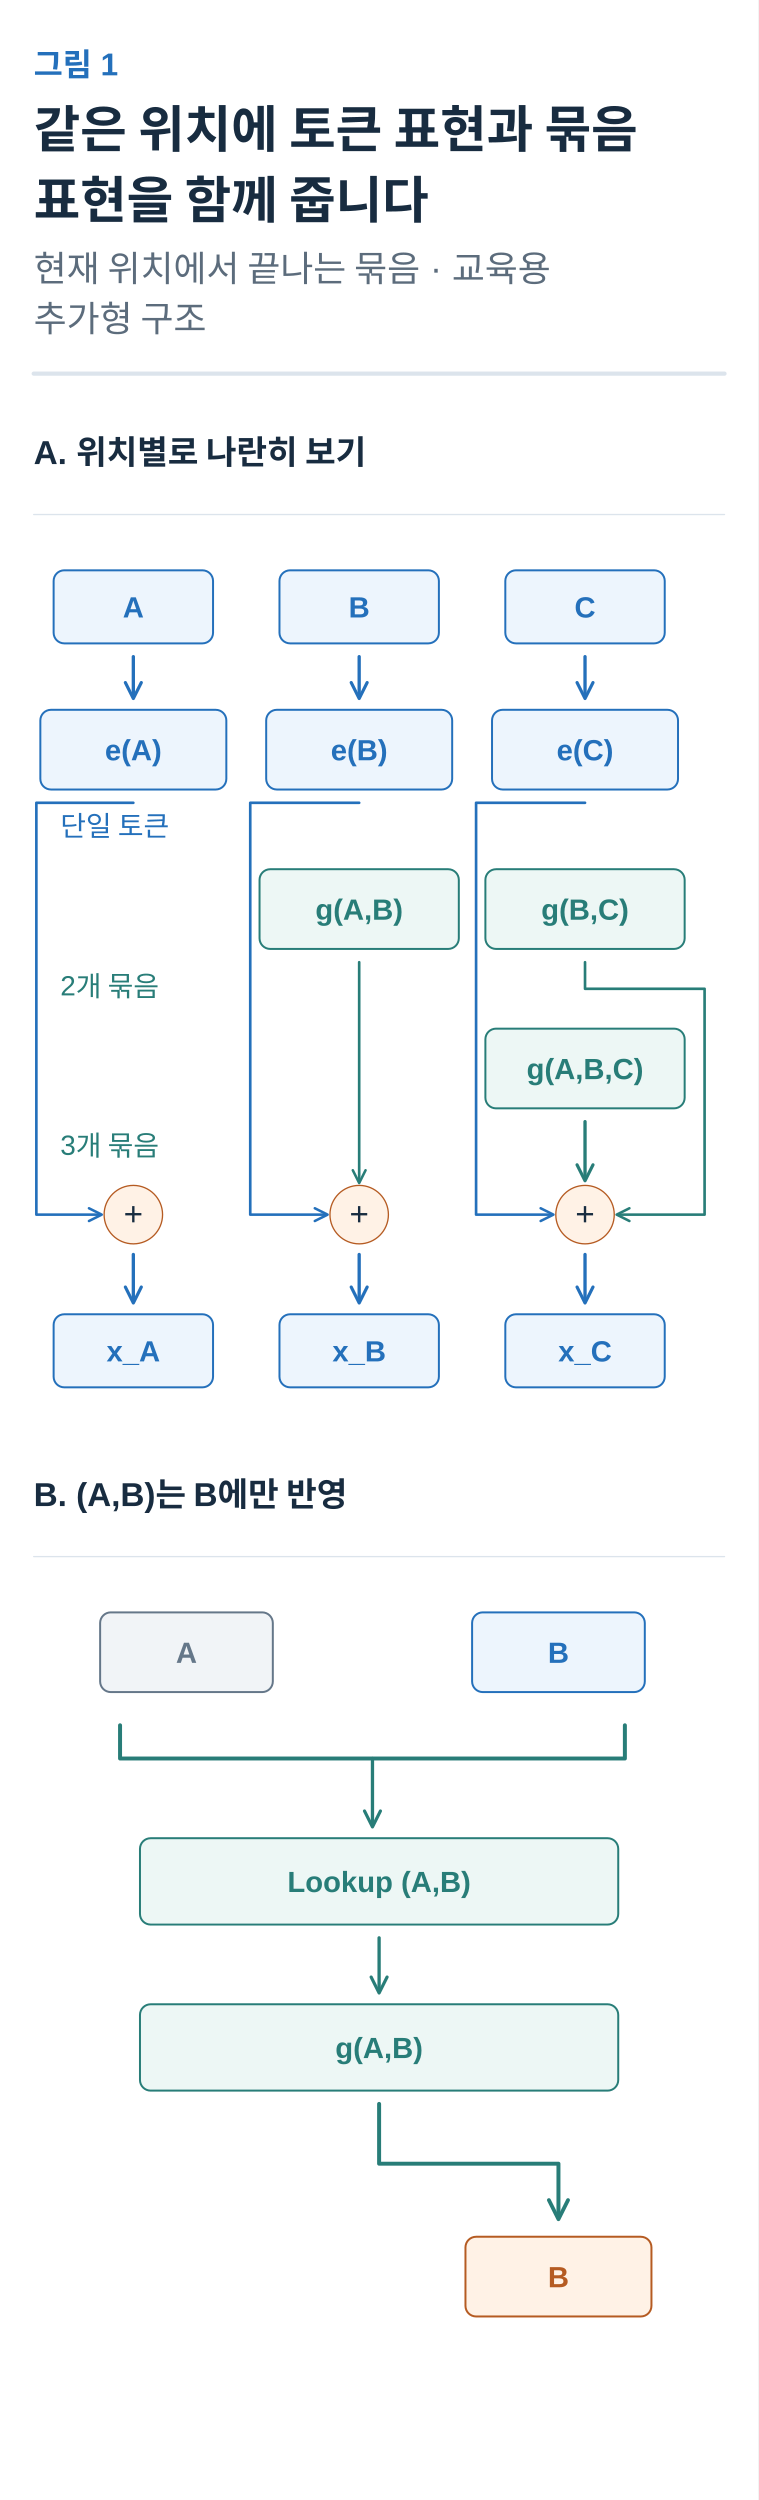
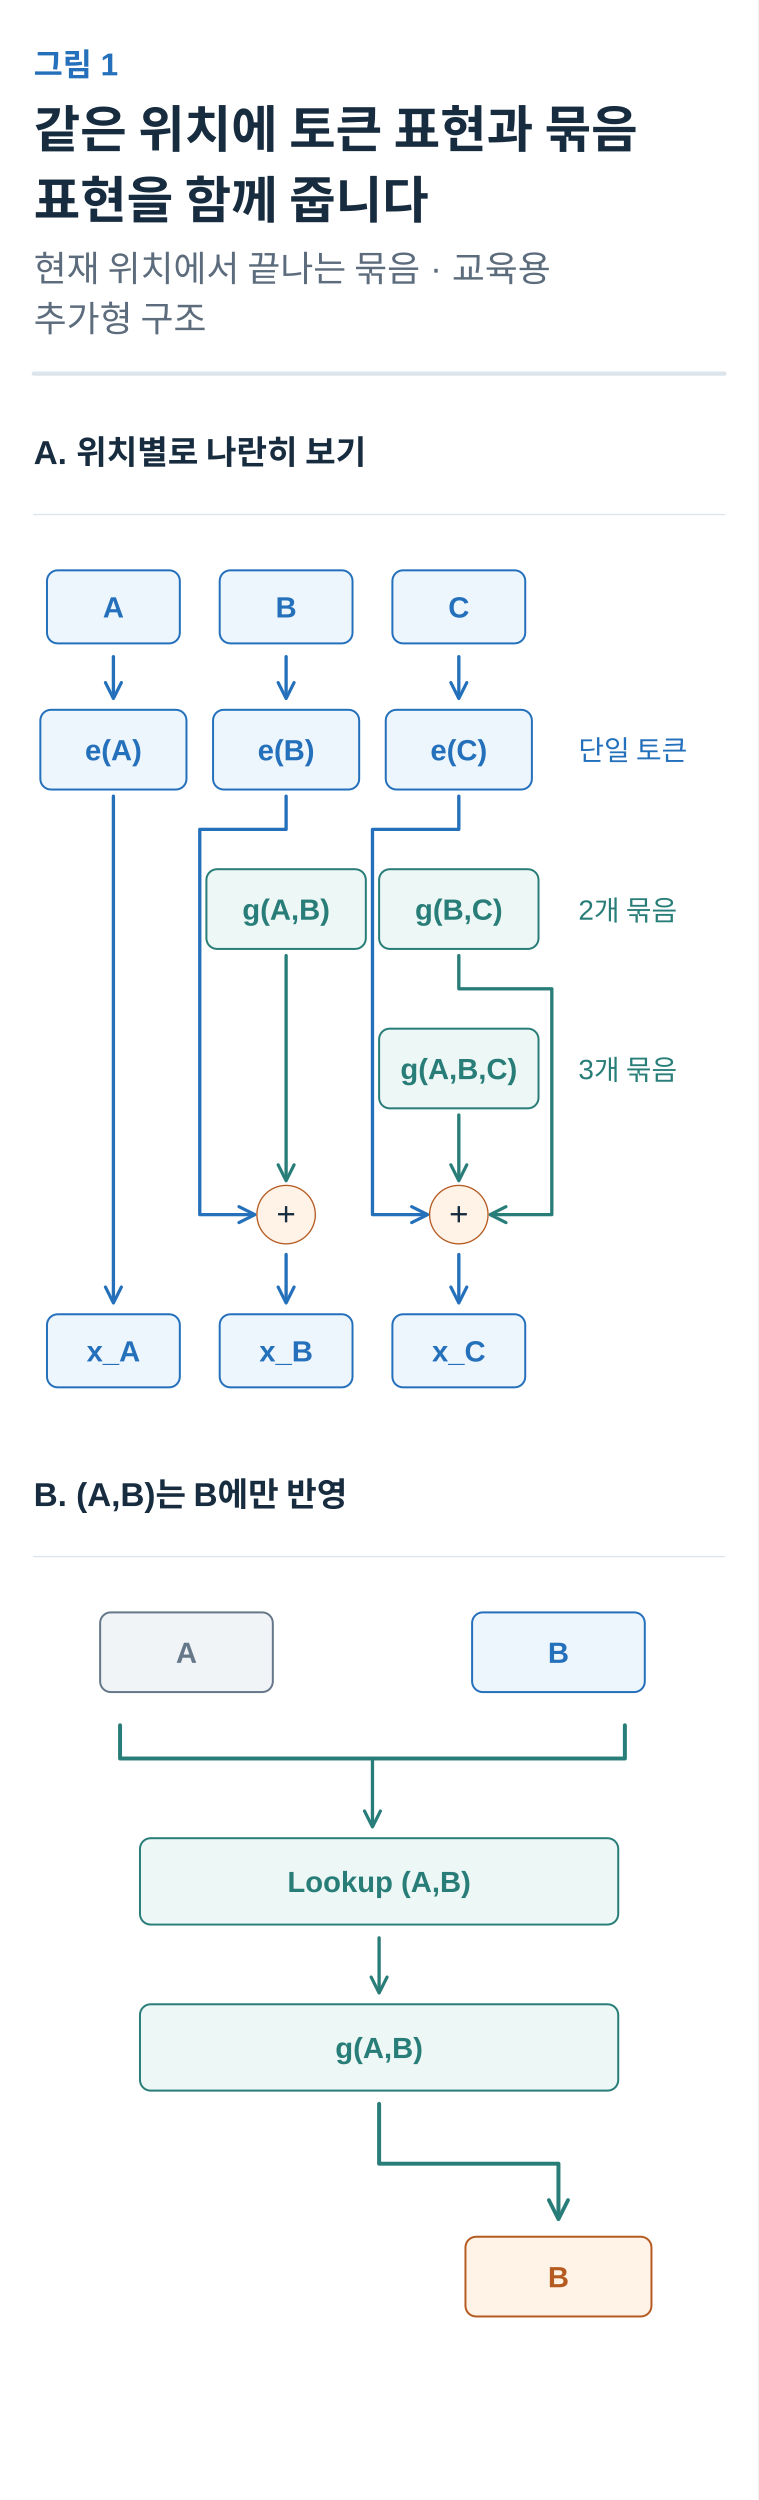
<svg xmlns="http://www.w3.org/2000/svg" width="360" height="1187" viewBox="0 0 360 1187" role="img" aria-labelledby="title desc">
  <defs>
    <marker id="arrow-ink" viewBox="0 0 10 10" refX="8" refY="5" markerWidth="6" markerHeight="6" orient="auto">
      <path d="M1 1 L9 5 L1 9" fill="none" stroke="#182C40" stroke-width="1.6" />
    </marker>
    <marker id="arrow-muted" viewBox="0 0 10 10" refX="8" refY="5" markerWidth="6" markerHeight="6" orient="auto">
      <path d="M1 1 L9 5 L1 9" fill="none" stroke="#5C6C7C" stroke-width="1.6" />
    </marker>
    <marker id="arrow-line" viewBox="0 0 10 10" refX="8" refY="5" markerWidth="6" markerHeight="6" orient="auto">
      <path d="M1 1 L9 5 L1 9" fill="none" stroke="#DCE4EC" stroke-width="1.6" />
    </marker>
    <marker id="arrow-paper" viewBox="0 0 10 10" refX="8" refY="5" markerWidth="6" markerHeight="6" orient="auto">
      <path d="M1 1 L9 5 L1 9" fill="none" stroke="#FFFFFF" stroke-width="1.6" />
    </marker>
    <marker id="arrow-blue" viewBox="0 0 10 10" refX="8" refY="5" markerWidth="6" markerHeight="6" orient="auto">
      <path d="M1 1 L9 5 L1 9" fill="none" stroke="#2470BB" stroke-width="1.6" />
    </marker>
    <marker id="arrow-teal" viewBox="0 0 10 10" refX="8" refY="5" markerWidth="6" markerHeight="6" orient="auto">
      <path d="M1 1 L9 5 L1 9" fill="none" stroke="#287D78" stroke-width="1.6" />
    </marker>
    <marker id="arrow-orange" viewBox="0 0 10 10" refX="8" refY="5" markerWidth="6" markerHeight="6" orient="auto">
      <path d="M1 1 L9 5 L1 9" fill="none" stroke="#B55B22" stroke-width="1.6" />
    </marker>
    <marker id="arrow-purple" viewBox="0 0 10 10" refX="8" refY="5" markerWidth="6" markerHeight="6" orient="auto">
      <path d="M1 1 L9 5 L1 9" fill="none" stroke="#7954A3" stroke-width="1.6" />
    </marker>
    <marker id="arrow-gray" viewBox="0 0 10 10" refX="8" refY="5" markerWidth="6" markerHeight="6" orient="auto">
      <path d="M1 1 L9 5 L1 9" fill="none" stroke="#657789" stroke-width="1.6" />
    </marker>
    <marker id="arrow-red" viewBox="0 0 10 10" refX="8" refY="5" markerWidth="6" markerHeight="6" orient="auto">
      <path d="M1 1 L9 5 L1 9" fill="none" stroke="#B34242" stroke-width="1.6" />
    </marker>
    <marker id="arrow-indigo" viewBox="0 0 10 10" refX="8" refY="5" markerWidth="6" markerHeight="6" orient="auto">
      <path d="M1 1 L9 5 L1 9" fill="none" stroke="#4C60A8" stroke-width="1.6" />
    </marker>
    <marker id="arrow-slate" viewBox="0 0 10 10" refX="8" refY="5" markerWidth="6" markerHeight="6" orient="auto">
      <path d="M1 1 L9 5 L1 9" fill="none" stroke="#8191A0" stroke-width="1.6" />
    </marker>
    <marker id="arrow-surface" viewBox="0 0 10 10" refX="8" refY="5" markerWidth="6" markerHeight="6" orient="auto">
      <path d="M1 1 L9 5 L1 9" fill="none" stroke="#F8FAFC" stroke-width="1.6" />
    </marker>
  </defs>
  <style>text{font-family:Arial,"Apple SD Gothic Neo","Noto Sans KR",sans-serif}text[font-family]{font-family:Menlo,Consolas,monospace}path{stroke-linecap:round;stroke-linejoin:round}</style>
  <rect width="100%" height="100%" fill="white" />
  <text x="16" y="36" fill="#2470BB" font-size="15" font-weight="600" text-anchor="start" data-max-width="328">그림 1</text>
  <text x="16" y="70" fill="#182C40" font-size="24" font-weight="700" text-anchor="start" data-max-width="328">같은 위치에 토큰 표현과 묶음</text>
  <text x="16" y="103.6" fill="#182C40" font-size="24" font-weight="700" text-anchor="start" data-max-width="328">표현을 함께 줍니다</text>
  <text x="16" y="133.6" fill="#5C6C7C" font-size="17" font-weight="400" text-anchor="start" data-max-width="328">현재 위치에서 끝나는 묶음 · 교육용</text>
  <text x="16" y="157.4" fill="#5C6C7C" font-size="17" font-weight="400" text-anchor="start" data-max-width="328">추가형 구조</text>
  <path d="M16,177.4 H344" stroke="#DCE4EC" stroke-width="2" />
  <g transform="translate(16 201.4) scale(0.6307692)" data-panel="1">
    <text x="0" y="30" fill="#182C40" font-size="25" font-weight="600" text-anchor="start" data-max-width="520">A. 위치별로 나란히 보기</text>
    <path d="M0 68 L520 68" stroke="#DCE4EC" stroke-width="1" fill="none" />
-     <rect x="15" y="110" width="120" height="55" rx="8" fill="#EDF5FD" stroke="#2470BB" stroke-width="1.5" />
-     <text x="75" y="145.5" fill="#2470BB" font-size="22" font-weight="600" text-anchor="middle" data-max-width="108">A</text>
-     <path d="M75 175 L75 205" stroke="#2470BB" stroke-width="2.5" fill="none" marker-end="url(#arrow-blue)" />
-     <rect x="5" y="215" width="140" height="60" rx="8" fill="#EDF5FD" stroke="#2470BB" stroke-width="1.5" />
-     <text x="75" y="253" fill="#2470BB" font-size="22" font-weight="600" text-anchor="middle" data-max-width="128">e(A)</text>
-     <path d="M75 285 H2 V595 H50" stroke="#2470BB" stroke-width="2" fill="none" marker-end="url(#arrow-blue)" />
-     <circle cx="75" cy="595" r="22" fill="#FFF2E6" stroke="#B55B22" />
-     <text x="75" y="603" fill="#182C40" font-size="25" font-weight="400" text-anchor="middle" data-max-width="35">+</text>
-     <path d="M75 625 L75 660" stroke="#2470BB" stroke-width="2.5" fill="none" marker-end="url(#arrow-blue)" />
-     <rect x="15" y="670" width="120" height="55" rx="8" fill="#EDF5FD" stroke="#2470BB" stroke-width="1.5" />
-     <text x="75" y="705.5" fill="#2470BB" font-size="22" font-weight="600" text-anchor="middle" data-max-width="108">x_A</text>
-     <rect x="185" y="110" width="120" height="55" rx="8" fill="#EDF5FD" stroke="#2470BB" stroke-width="1.5" />
-     <text x="245" y="145.5" fill="#2470BB" font-size="22" font-weight="600" text-anchor="middle" data-max-width="108">B</text>
-     <path d="M245 175 L245 205" stroke="#2470BB" stroke-width="2.5" fill="none" marker-end="url(#arrow-blue)" />
-     <rect x="175" y="215" width="140" height="60" rx="8" fill="#EDF5FD" stroke="#2470BB" stroke-width="1.5" />
-     <text x="245" y="253" fill="#2470BB" font-size="22" font-weight="600" text-anchor="middle" data-max-width="128">e(B)</text>
-     <rect x="170" y="335" width="150" height="60" rx="8" fill="#EDF7F5" stroke="#287D78" stroke-width="1.5" />
-     <text x="245" y="373" fill="#287D78" font-size="22" font-weight="600" text-anchor="middle" data-max-width="138">g(A,B)</text>
-     <path d="M245 285 H163 V595 H220" stroke="#2470BB" stroke-width="2" fill="none" marker-end="url(#arrow-blue)" />
-     <path d="M245 405 V560 V570" stroke="#287D78" stroke-width="2" fill="none" marker-end="url(#arrow-teal)" />
-     <circle cx="245" cy="595" r="22" fill="#FFF2E6" stroke="#B55B22" />
-     <text x="245" y="603" fill="#182C40" font-size="25" font-weight="400" text-anchor="middle" data-max-width="35">+</text>
-     <path d="M245 625 L245 660" stroke="#2470BB" stroke-width="2.5" fill="none" marker-end="url(#arrow-blue)" />
-     <rect x="185" y="670" width="120" height="55" rx="8" fill="#EDF5FD" stroke="#2470BB" stroke-width="1.5" />
-     <text x="245" y="705.5" fill="#2470BB" font-size="22" font-weight="600" text-anchor="middle" data-max-width="108">x_B</text>
-     <rect x="355" y="110" width="120" height="55" rx="8" fill="#EDF5FD" stroke="#2470BB" stroke-width="1.5" />
-     <text x="415" y="145.5" fill="#2470BB" font-size="22" font-weight="600" text-anchor="middle" data-max-width="108">C</text>
-     <path d="M415 175 L415 205" stroke="#2470BB" stroke-width="2.5" fill="none" marker-end="url(#arrow-blue)" />
-     <rect x="345" y="215" width="140" height="60" rx="8" fill="#EDF5FD" stroke="#2470BB" stroke-width="1.5" />
-     <text x="415" y="253" fill="#2470BB" font-size="22" font-weight="600" text-anchor="middle" data-max-width="128">e(C)</text>
-     <rect x="340" y="335" width="150" height="60" rx="8" fill="#EDF7F5" stroke="#287D78" stroke-width="1.5" />
-     <text x="415" y="373" fill="#287D78" font-size="22" font-weight="600" text-anchor="middle" data-max-width="138">g(B,C)</text>
-     <rect x="340" y="455" width="150" height="60" rx="8" fill="#EDF7F5" stroke="#287D78" stroke-width="1.5" />
-     <text x="415" y="493" fill="#287D78" font-size="22" font-weight="600" text-anchor="middle" data-max-width="138">g(A,B,C)</text>
-     <path d="M415 285 H333 V595 H390" stroke="#2470BB" stroke-width="2" fill="none" marker-end="url(#arrow-blue)" />
-     <path d="M415 405 V425 H505 V595 H440" stroke="#287D78" stroke-width="2" fill="none" marker-end="url(#arrow-teal)" />
-     <path d="M415 525 L415 568" stroke="#287D78" stroke-width="2.5" fill="none" marker-end="url(#arrow-teal)" />
-     <circle cx="415" cy="595" r="22" fill="#FFF2E6" stroke="#B55B22" />
-     <text x="415" y="603" fill="#182C40" font-size="25" font-weight="400" text-anchor="middle" data-max-width="35">+</text>
-     <path d="M415 625 L415 660" stroke="#2470BB" stroke-width="2.5" fill="none" marker-end="url(#arrow-blue)" />
-     <rect x="355" y="670" width="120" height="55" rx="8" fill="#EDF5FD" stroke="#2470BB" stroke-width="1.5" />
-     <text x="415" y="705.5" fill="#2470BB" font-size="22" font-weight="600" text-anchor="middle" data-max-width="108">x_C</text>
-     <text x="20" y="310" fill="#2470BB" font-size="21" font-weight="400" text-anchor="start" data-max-width="180">단일 토큰</text>
-     <text x="20" y="430" fill="#287D78" font-size="21" font-weight="400" text-anchor="start" data-max-width="180">2개 묶음</text>
-     <text x="20" y="550" fill="#287D78" font-size="21" font-weight="400" text-anchor="start" data-max-width="180">3개 묶음</text>
+     <rect x="10" y="110" width="100" height="55" rx="8" fill="#EDF5FD" stroke="#2470BB" stroke-width="1.5" />
+     <text x="60" y="145.5" fill="#2470BB" font-size="22" font-weight="600" text-anchor="middle" data-max-width="88">A</text>
+     <path d="M60 175 L60 205" stroke="#2470BB" stroke-width="2.5" fill="none" marker-end="url(#arrow-blue)" />
+     <rect x="5" y="215" width="110" height="60" rx="8" fill="#EDF5FD" stroke="#2470BB" stroke-width="1.5" />
+     <text x="60" y="253" fill="#2470BB" font-size="22" font-weight="600" text-anchor="middle" data-max-width="98">e(A)</text>
+     <path d="M60 280 L60 660" stroke="#2470BB" stroke-width="2.5" fill="none" marker-end="url(#arrow-blue)" />
+     <rect x="10" y="670" width="100" height="55" rx="8" fill="#EDF5FD" stroke="#2470BB" stroke-width="1.5" />
+     <text x="60" y="705.5" fill="#2470BB" font-size="22" font-weight="600" text-anchor="middle" data-max-width="88">x_A</text>
+     <rect x="140" y="110" width="100" height="55" rx="8" fill="#EDF5FD" stroke="#2470BB" stroke-width="1.5" />
+     <text x="190" y="145.5" fill="#2470BB" font-size="22" font-weight="600" text-anchor="middle" data-max-width="88">B</text>
+     <path d="M190 175 L190 205" stroke="#2470BB" stroke-width="2.5" fill="none" marker-end="url(#arrow-blue)" />
+     <rect x="135" y="215" width="110" height="60" rx="8" fill="#EDF5FD" stroke="#2470BB" stroke-width="1.5" />
+     <text x="190" y="253" fill="#2470BB" font-size="22" font-weight="600" text-anchor="middle" data-max-width="98">e(B)</text>
+     <rect x="130" y="335" width="120" height="60" rx="8" fill="#EDF7F5" stroke="#287D78" stroke-width="1.5" />
+     <text x="190" y="373" fill="#287D78" font-size="22" font-weight="600" text-anchor="middle" data-max-width="108">g(A,B)</text>
+     <path d="M190 280 V305 H125 V595 H165" stroke="#2470BB" stroke-width="2.5" fill="none" marker-end="url(#arrow-blue)" />
+     <path d="M190 400 L190 568" stroke="#287D78" stroke-width="2.5" fill="none" marker-end="url(#arrow-teal)" />
+     <circle cx="190" cy="595" r="22" fill="#FFF2E6" stroke="#B55B22" />
+     <text x="190" y="603" fill="#182C40" font-size="25" font-weight="400" text-anchor="middle" data-max-width="35">+</text>
+     <path d="M190 625 L190 660" stroke="#2470BB" stroke-width="2.5" fill="none" marker-end="url(#arrow-blue)" />
+     <rect x="140" y="670" width="100" height="55" rx="8" fill="#EDF5FD" stroke="#2470BB" stroke-width="1.5" />
+     <text x="190" y="705.5" fill="#2470BB" font-size="22" font-weight="600" text-anchor="middle" data-max-width="88">x_B</text>
+     <rect x="270" y="110" width="100" height="55" rx="8" fill="#EDF5FD" stroke="#2470BB" stroke-width="1.5" />
+     <text x="320" y="145.5" fill="#2470BB" font-size="22" font-weight="600" text-anchor="middle" data-max-width="88">C</text>
+     <path d="M320 175 L320 205" stroke="#2470BB" stroke-width="2.5" fill="none" marker-end="url(#arrow-blue)" />
+     <rect x="265" y="215" width="110" height="60" rx="8" fill="#EDF5FD" stroke="#2470BB" stroke-width="1.5" />
+     <text x="320" y="253" fill="#2470BB" font-size="22" font-weight="600" text-anchor="middle" data-max-width="98">e(C)</text>
+     <rect x="260" y="335" width="120" height="60" rx="8" fill="#EDF7F5" stroke="#287D78" stroke-width="1.5" />
+     <text x="320" y="373" fill="#287D78" font-size="22" font-weight="600" text-anchor="middle" data-max-width="108">g(B,C)</text>
+     <rect x="260" y="455" width="120" height="60" rx="8" fill="#EDF7F5" stroke="#287D78" stroke-width="1.5" />
+     <text x="320" y="493" fill="#287D78" font-size="22" font-weight="600" text-anchor="middle" data-max-width="108">g(A,B,C)</text>
+     <path d="M320 280 V305 H255 V595 H295" stroke="#2470BB" stroke-width="2.5" fill="none" marker-end="url(#arrow-blue)" />
+     <path d="M320 400 V425 H390 V595 H345" stroke="#287D78" stroke-width="2.5" fill="none" marker-end="url(#arrow-teal)" />
+     <path d="M320 520 L320 568" stroke="#287D78" stroke-width="2.5" fill="none" marker-end="url(#arrow-teal)" />
+     <circle cx="320" cy="595" r="22" fill="#FFF2E6" stroke="#B55B22" />
+     <text x="320" y="603" fill="#182C40" font-size="25" font-weight="400" text-anchor="middle" data-max-width="35">+</text>
+     <path d="M320 625 L320 660" stroke="#2470BB" stroke-width="2.5" fill="none" marker-end="url(#arrow-blue)" />
+     <rect x="270" y="670" width="100" height="55" rx="8" fill="#EDF5FD" stroke="#2470BB" stroke-width="1.5" />
+     <text x="320" y="705.5" fill="#2470BB" font-size="22" font-weight="600" text-anchor="middle" data-max-width="88">x_C</text>
+     <text x="410" y="253" fill="#2470BB" font-size="21" font-weight="400" text-anchor="start" data-max-width="110">단일 토큰</text>
+     <text x="410" y="373" fill="#287D78" font-size="21" font-weight="400" text-anchor="start" data-max-width="110">2개 묶음</text>
+     <text x="410" y="493" fill="#287D78" font-size="21" font-weight="400" text-anchor="start" data-max-width="110">3개 묶음</text>
  </g>
  <g transform="translate(16 696.1692) scale(0.6307692)" data-panel="2">
    <text x="0" y="30" fill="#182C40" font-size="25" font-weight="600" text-anchor="start" data-max-width="520">B. (A,B)는 B에만 반영</text>
    <path d="M0 68 L520 68" stroke="#DCE4EC" stroke-width="1" fill="none" />
    <rect x="50" y="110" width="130" height="60" rx="8" fill="#F1F4F7" stroke="#657789" stroke-width="1.5" />
    <text x="115" y="148" fill="#657789" font-size="22" font-weight="600" text-anchor="middle" data-max-width="118">A</text>
    <rect x="330" y="110" width="130" height="60" rx="8" fill="#EDF5FD" stroke="#2470BB" stroke-width="1.5" />
    <text x="395" y="148" fill="#2470BB" font-size="22" font-weight="600" text-anchor="middle" data-max-width="118">B</text>
    <path d="M65 195 V220 H445 V195" stroke="#287D78" stroke-width="3" fill="none" />
    <path d="M255 220 L255 270" stroke="#287D78" stroke-width="2.5" fill="none" marker-end="url(#arrow-teal)" />
    <rect x="80" y="280" width="360" height="65" rx="8" fill="#EDF7F5" stroke="#287D78" stroke-width="1.5" />
    <text x="260" y="320.5" fill="#287D78" font-size="22" font-weight="600" text-anchor="middle" data-max-width="348">Lookup (A,B)</text>
    <path d="M260 355 L260 395" stroke="#287D78" stroke-width="2.5" fill="none" marker-end="url(#arrow-teal)" />
    <rect x="80" y="405" width="360" height="65" rx="8" fill="#EDF7F5" stroke="#287D78" stroke-width="1.5" />
    <text x="260" y="445.5" fill="#287D78" font-size="22" font-weight="600" text-anchor="middle" data-max-width="348">g(A,B)</text>
    <path d="M260 480 V525 H395 V565" stroke="#287D78" stroke-width="3" fill="none" marker-end="url(#arrow-teal)" />
    <rect x="325" y="580" width="140" height="60" rx="8" fill="#FFF2E6" stroke="#B55B22" stroke-width="1.5" />
    <text x="395" y="618" fill="#B55B22" font-size="22" font-weight="600" text-anchor="middle" data-max-width="128">B</text>
  </g>
</svg>
